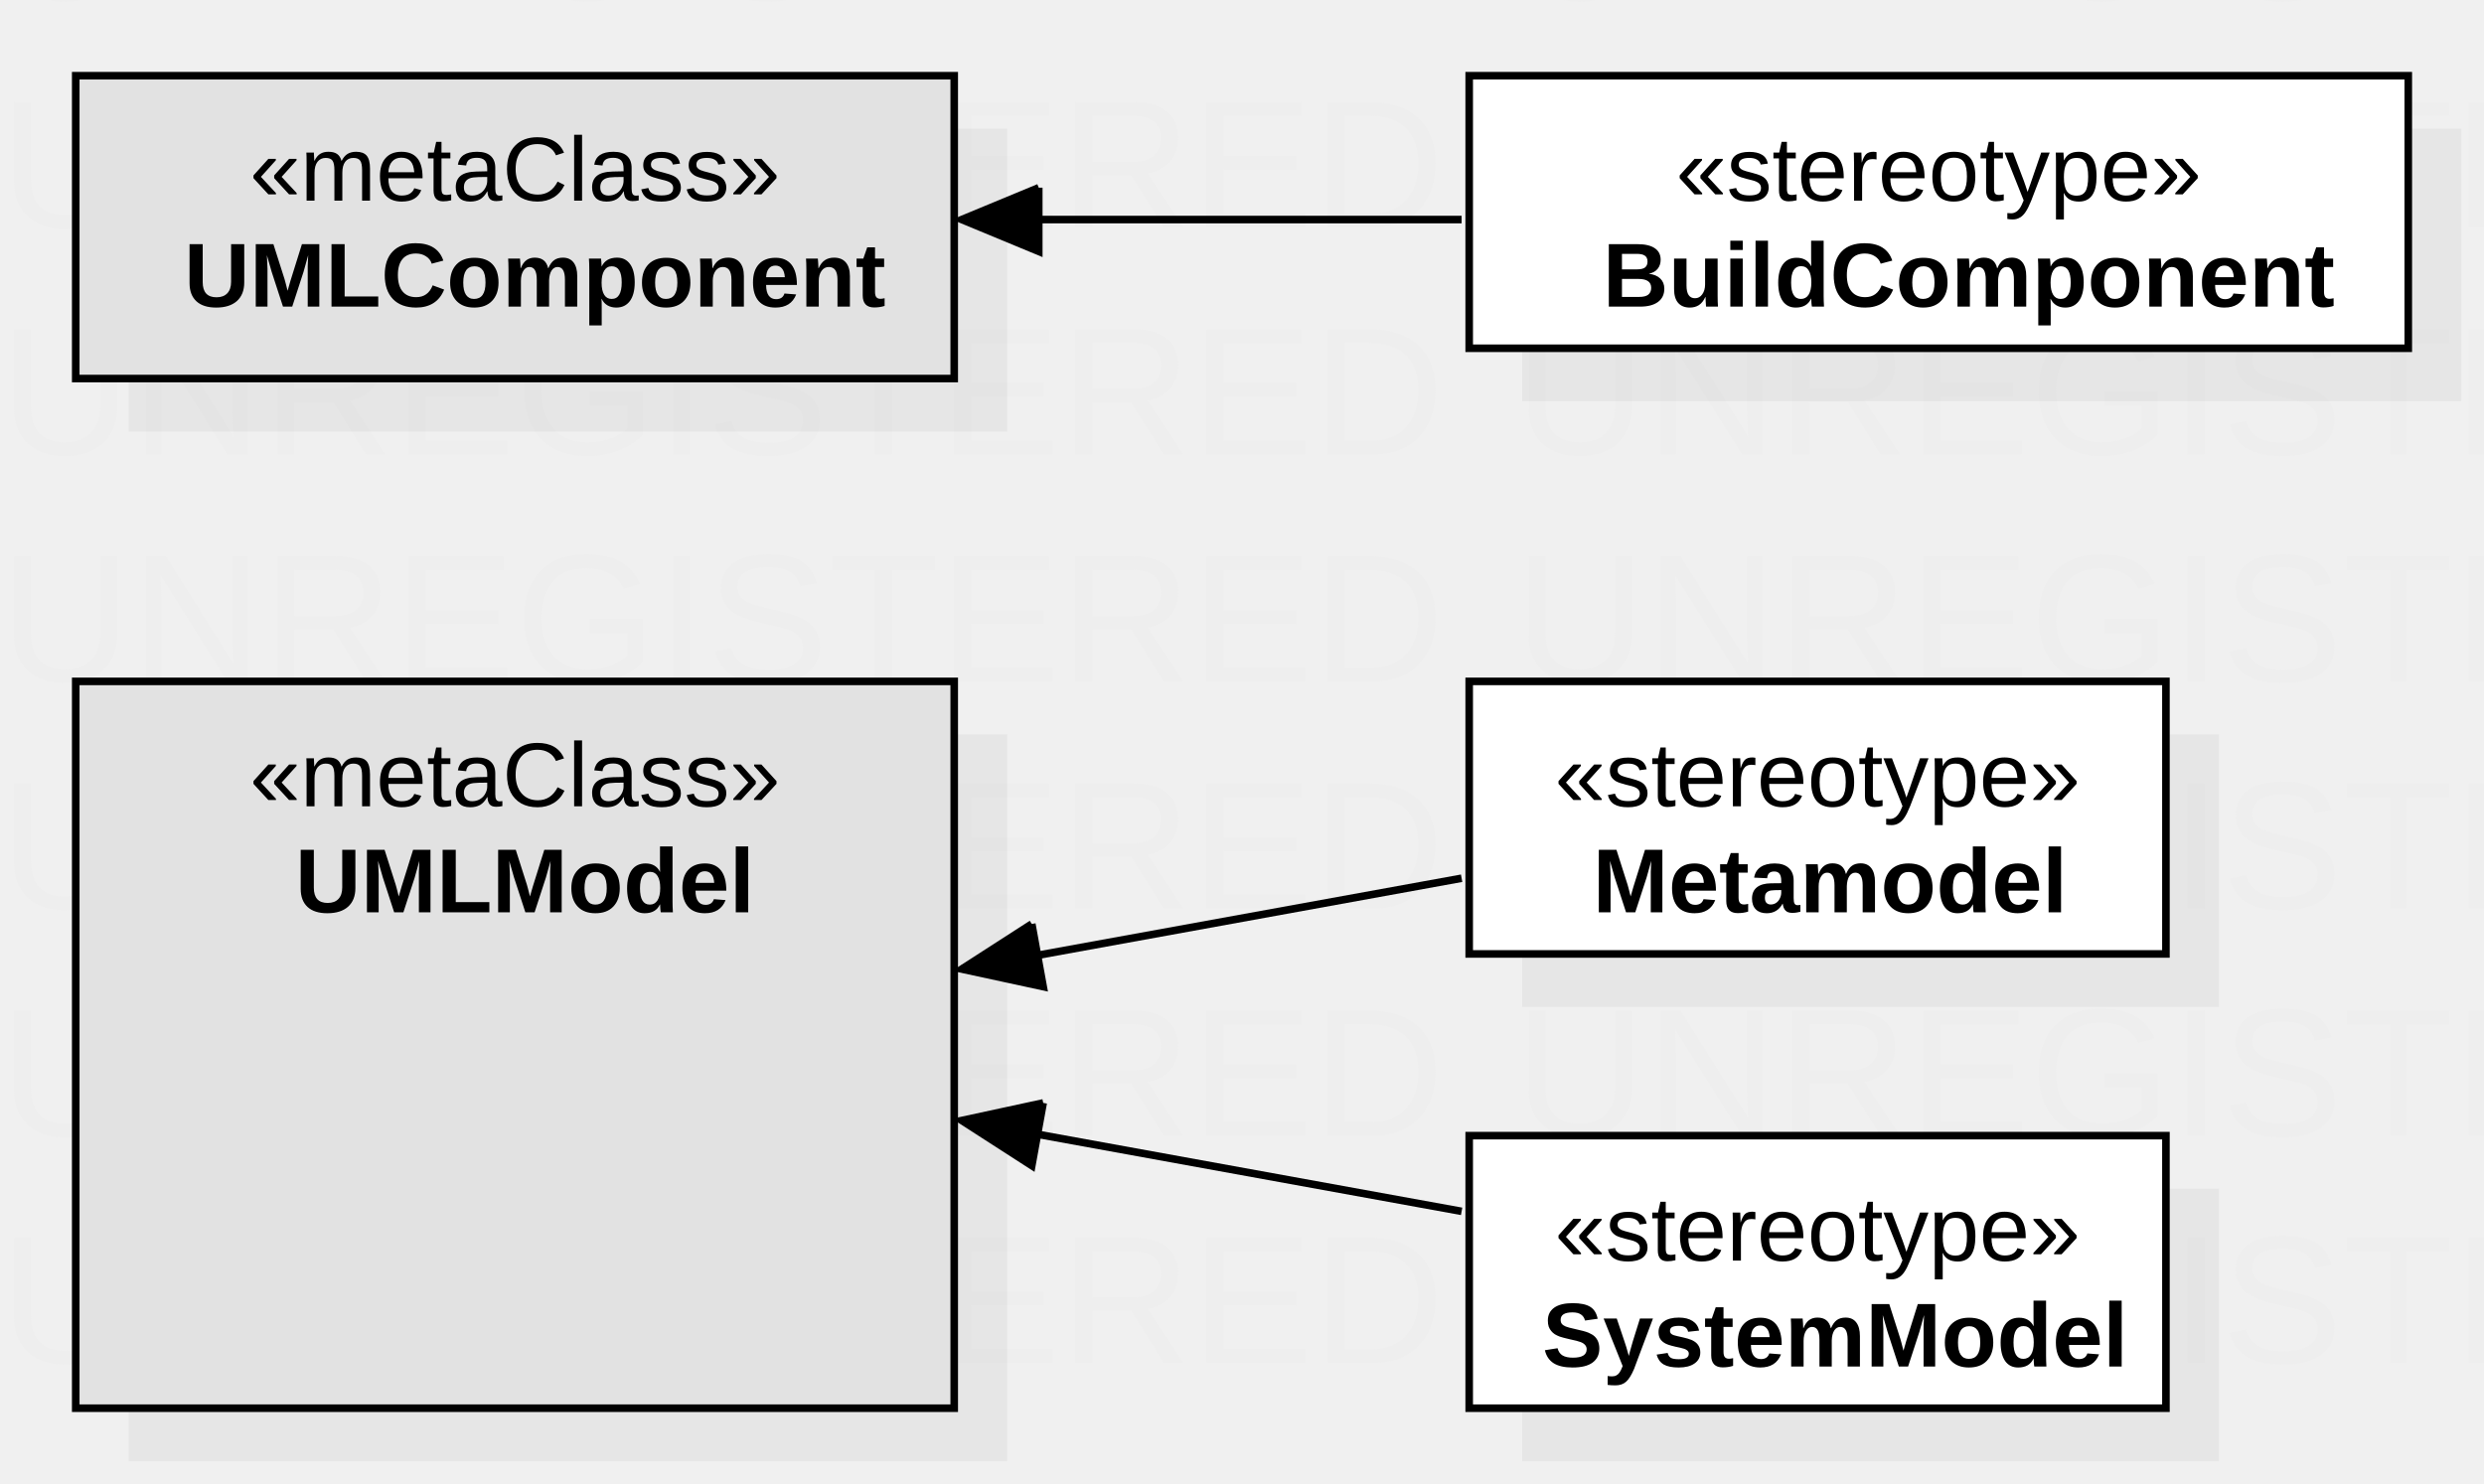
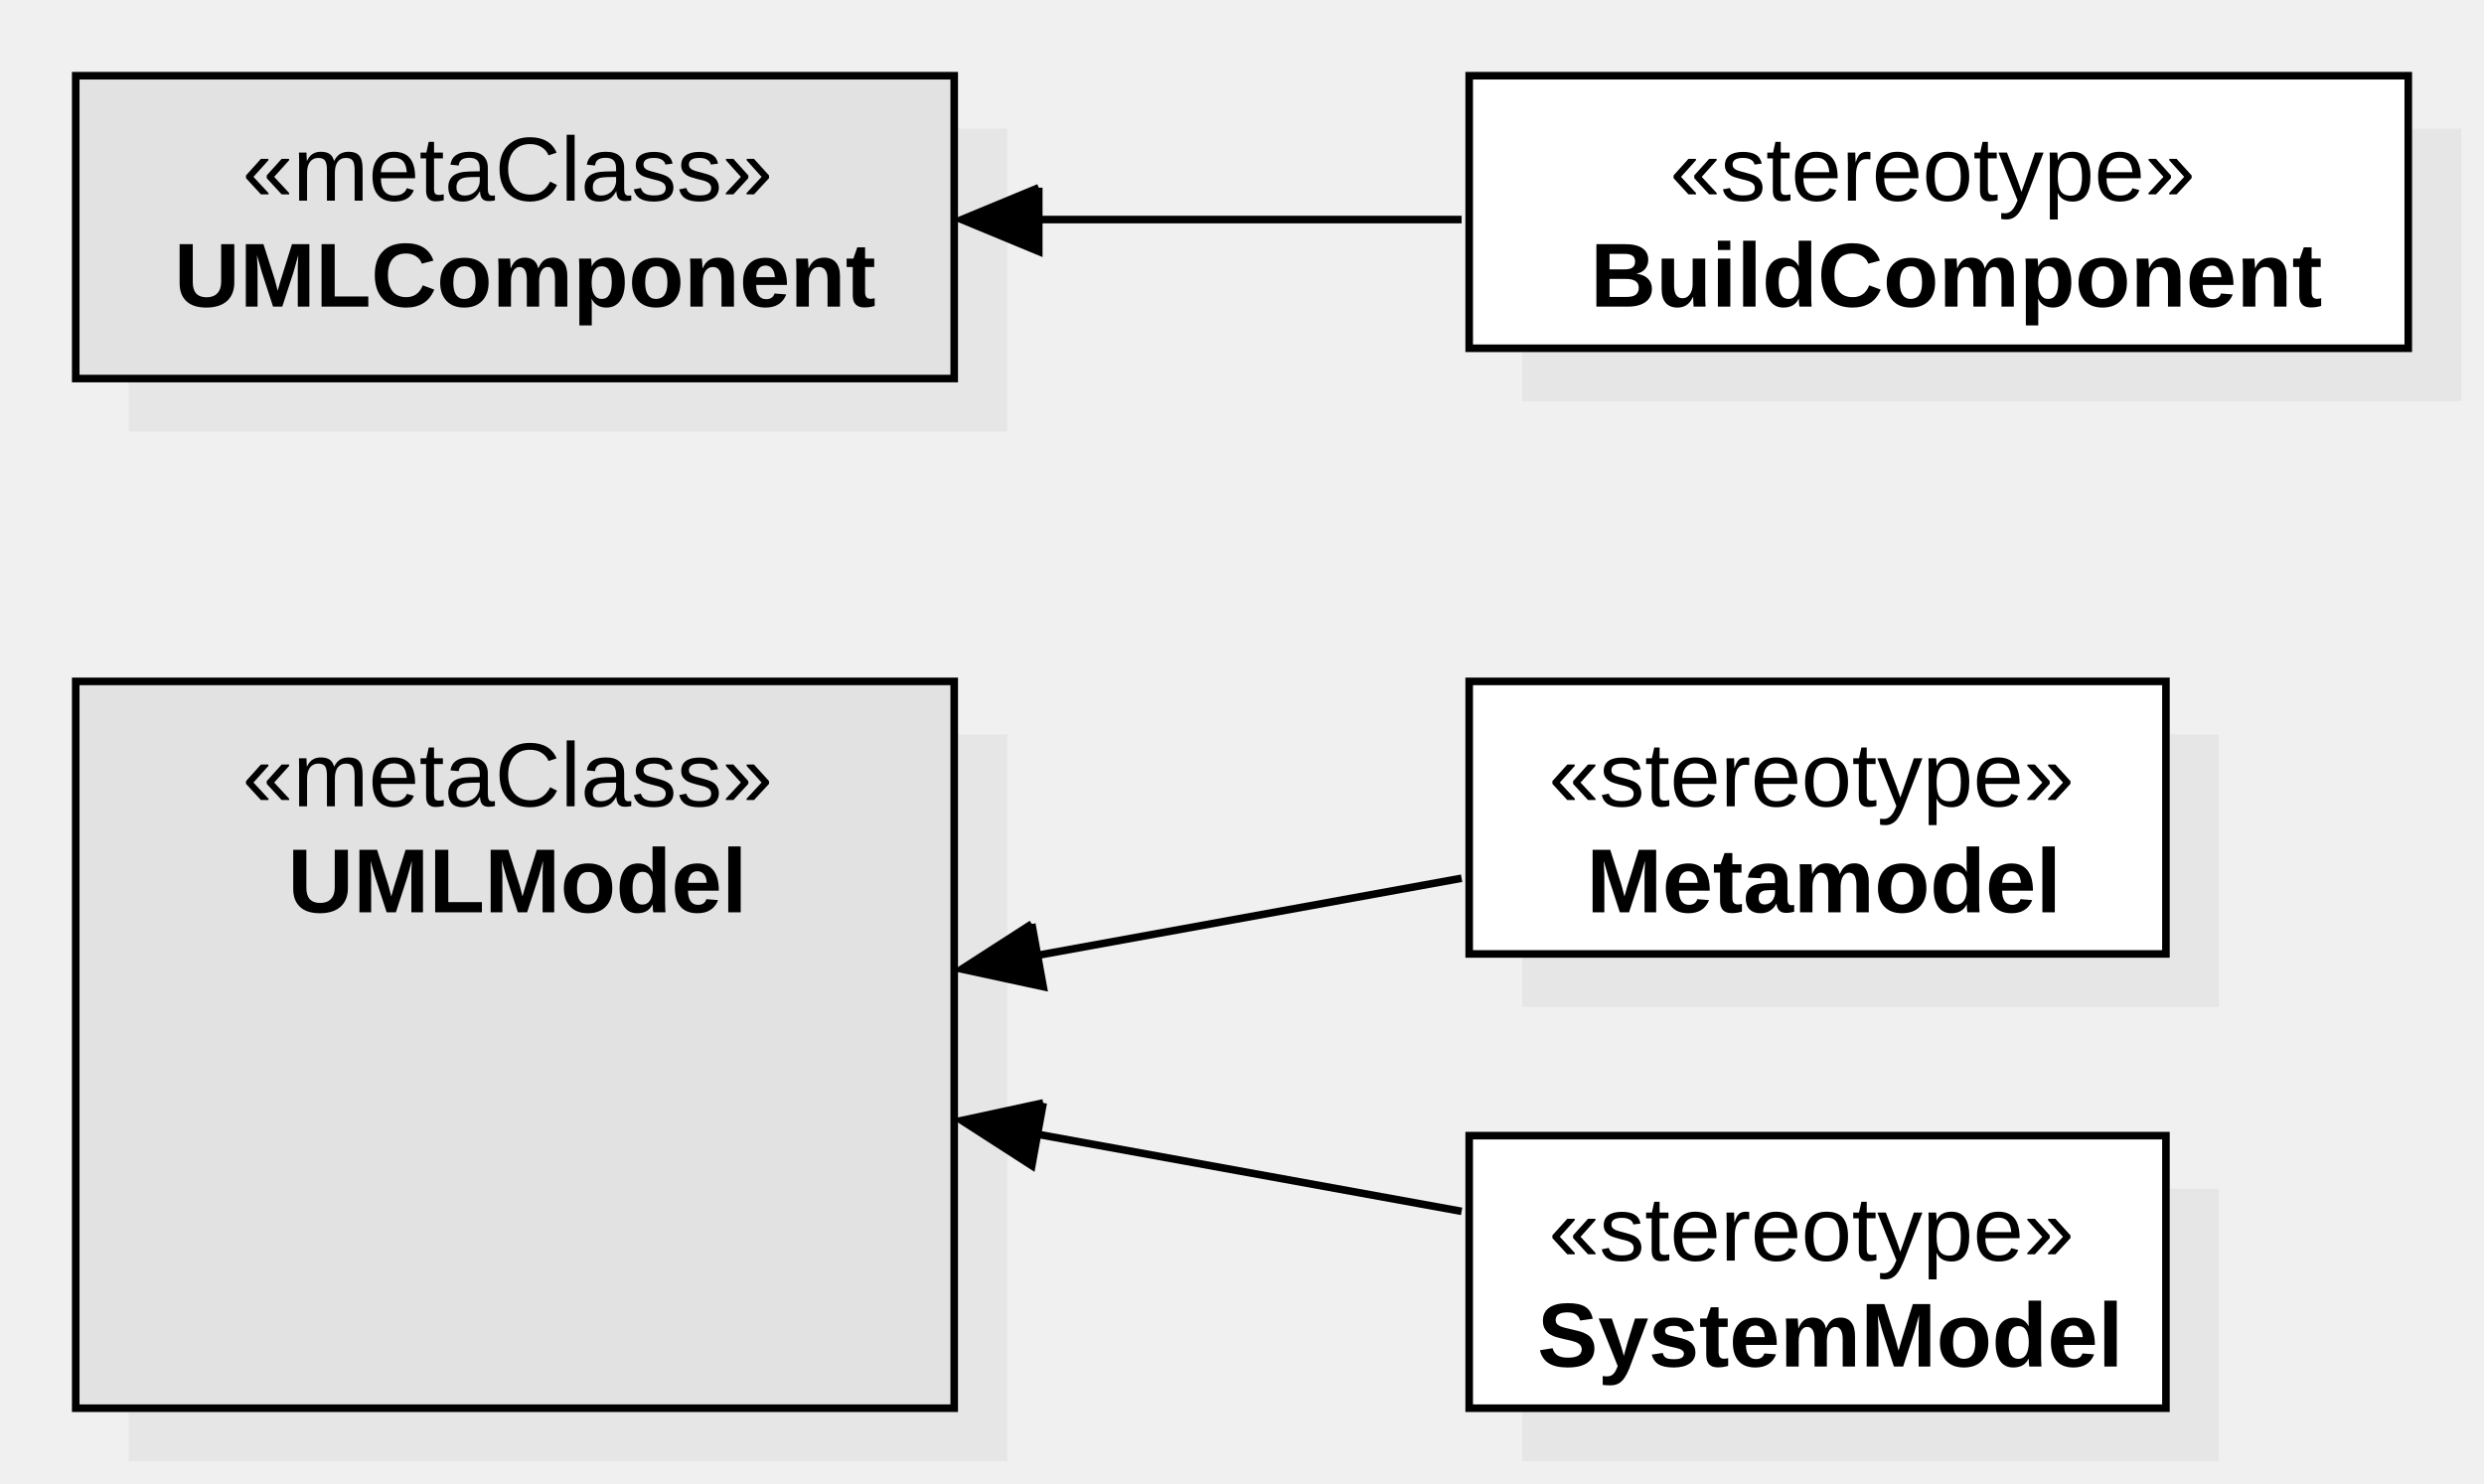
<svg xmlns="http://www.w3.org/2000/svg" version="1.1" width="328" height="196">
  <defs />
  <g>
-     <text fill="#eeeeee" stroke="none" font-family="Arial" font-size="24px" font-style="normal" font-weight="normal" text-decoration="none" x="0" y="0">UNREGISTERED</text>
-     <text fill="#eeeeee" stroke="none" font-family="Arial" font-size="24px" font-style="normal" font-weight="normal" text-decoration="none" x="0" y="30">UNREGISTERED</text>
-     <text fill="#eeeeee" stroke="none" font-family="Arial" font-size="24px" font-style="normal" font-weight="normal" text-decoration="none" x="0" y="60">UNREGISTERED</text>
-     <text fill="#eeeeee" stroke="none" font-family="Arial" font-size="24px" font-style="normal" font-weight="normal" text-decoration="none" x="0" y="90">UNREGISTERED</text>
-     <text fill="#eeeeee" stroke="none" font-family="Arial" font-size="24px" font-style="normal" font-weight="normal" text-decoration="none" x="0" y="120">UNREGISTERED</text>
-     <text fill="#eeeeee" stroke="none" font-family="Arial" font-size="24px" font-style="normal" font-weight="normal" text-decoration="none" x="0" y="150">UNREGISTERED</text>
-     <text fill="#eeeeee" stroke="none" font-family="Arial" font-size="24px" font-style="normal" font-weight="normal" text-decoration="none" x="0" y="180">UNREGISTERED</text>
-     <text fill="#eeeeee" stroke="none" font-family="Arial" font-size="24px" font-style="normal" font-weight="normal" text-decoration="none" x="200" y="0">UNREGISTERED</text>
-     <text fill="#eeeeee" stroke="none" font-family="Arial" font-size="24px" font-style="normal" font-weight="normal" text-decoration="none" x="200" y="30">UNREGISTERED</text>
-     <text fill="#eeeeee" stroke="none" font-family="Arial" font-size="24px" font-style="normal" font-weight="normal" text-decoration="none" x="200" y="60">UNREGISTERED</text>
-     <text fill="#eeeeee" stroke="none" font-family="Arial" font-size="24px" font-style="normal" font-weight="normal" text-decoration="none" x="200" y="90">UNREGISTERED</text>
-     <text fill="#eeeeee" stroke="none" font-family="Arial" font-size="24px" font-style="normal" font-weight="normal" text-decoration="none" x="200" y="120">UNREGISTERED</text>
-     <text fill="#eeeeee" stroke="none" font-family="Arial" font-size="24px" font-style="normal" font-weight="normal" text-decoration="none" x="200" y="150">UNREGISTERED</text>
-     <text fill="#eeeeee" stroke="none" font-family="Arial" font-size="24px" font-style="normal" font-weight="normal" text-decoration="none" x="200" y="180">UNREGISTERED</text>
    <g transform="translate(-30,-26) scale(1,1)">
      <rect fill="#C0C0C0" stroke="none" x="47" y="123" width="116" height="96" opacity="0.2" />
    </g>
    <g transform="translate(-30,-26) scale(1,1)">
      <rect fill="#e2e2e2" stroke="none" x="40" y="116" width="116" height="96" />
    </g>
    <g transform="translate(-30,-26) scale(1,1)">
      <path fill="none" stroke="#000000" d="M 40 116 L 156 116 L 156 212 L 40 212 L 40 116 Z Z" stroke-miterlimit="10" />
    </g>
    <g transform="translate(-30,-26) scale(1,1)">
      <g>
        <path fill="none" stroke="none" />
-         <text fill="#000000" stroke="none" font-family="Arial" font-size="12px" font-style="normal" font-weight="normal" text-decoration="none" x="62.984" y="132.5">«metaClass»</text>
+         <text fill="#000000" stroke="none" font-family="Arial" font-size="12px" font-style="normal" font-weight="normal" text-decoration="none" x="62" y="132.5">«metaClass»</text>
      </g>
    </g>
    <g transform="translate(-30,-26) scale(1,1)">
      <g>
        <path fill="none" stroke="none" />
-         <text fill="#000000" stroke="none" font-family="Arial" font-size="12px" font-style="normal" font-weight="bold" text-decoration="none" x="68.99" y="146.5">UMLModel</text>
+         <text fill="#000000" stroke="none" font-family="Arial" font-size="12px" font-style="normal" font-weight="bold" text-decoration="none" x="68" y="146.5">UMLModel</text>
      </g>
    </g>
    <g transform="translate(-30,-26) scale(1,1)">
      <rect fill="#C0C0C0" stroke="none" x="231" y="43" width="124" height="36" opacity="0.2" />
    </g>
    <g transform="translate(-30,-26) scale(1,1)">
      <rect fill="#ffffff" stroke="none" x="224" y="36" width="124" height="36" />
    </g>
    <g transform="translate(-30,-26) scale(1,1)">
      <path fill="none" stroke="#000000" d="M 224 36 L 348 36 L 348 72 L 224 72 L 224 36 Z Z" stroke-miterlimit="10" />
    </g>
    <g transform="translate(-30,-26) scale(1,1)">
      <g>
        <path fill="none" stroke="none" />
-         <text fill="#000000" stroke="none" font-family="Arial" font-size="12px" font-style="normal" font-weight="normal" text-decoration="none" x="251.31" y="52.5">«stereotype»</text>
+         <text fill="#000000" stroke="none" font-family="Arial" font-size="12px" font-style="normal" font-weight="normal" text-decoration="none" x="250.5" y="52.5">«stereotype»</text>
      </g>
    </g>
    <g transform="translate(-30,-26) scale(1,1)">
      <g>
        <path fill="none" stroke="none" />
-         <text fill="#000000" stroke="none" font-family="Arial" font-size="12px" font-style="normal" font-weight="bold" text-decoration="none" x="241.639" y="66.5">BuildComponent</text>
+         <text fill="#000000" stroke="none" font-family="Arial" font-size="12px" font-style="normal" font-weight="bold" text-decoration="none" x="240" y="66.5">BuildComponent</text>
      </g>
    </g>
    <g transform="translate(-30,-26) scale(1,1)">
      <rect fill="#C0C0C0" stroke="none" x="231" y="123" width="92" height="36" opacity="0.2" />
    </g>
    <g transform="translate(-30,-26) scale(1,1)">
      <rect fill="#ffffff" stroke="none" x="224" y="116" width="92" height="36" />
    </g>
    <g transform="translate(-30,-26) scale(1,1)">
      <path fill="none" stroke="#000000" d="M 224 116 L 316 116 L 316 152 L 224 152 L 224 116 Z Z" stroke-miterlimit="10" />
    </g>
    <g transform="translate(-30,-26) scale(1,1)">
      <g>
        <path fill="none" stroke="none" />
-         <text fill="#000000" stroke="none" font-family="Arial" font-size="12px" font-style="normal" font-weight="normal" text-decoration="none" x="235.31" y="132.5">«stereotype»</text>
+         <text fill="#000000" stroke="none" font-family="Arial" font-size="12px" font-style="normal" font-weight="normal" text-decoration="none" x="234.5" y="132.5">«stereotype»</text>
      </g>
    </g>
    <g transform="translate(-30,-26) scale(1,1)">
      <g>
        <path fill="none" stroke="none" />
-         <text fill="#000000" stroke="none" font-family="Arial" font-size="12px" font-style="normal" font-weight="bold" text-decoration="none" x="240.319" y="146.5">Metamodel</text>
+         <text fill="#000000" stroke="none" font-family="Arial" font-size="12px" font-style="normal" font-weight="bold" text-decoration="none" x="239.5" y="146.5">Metamodel</text>
      </g>
    </g>
    <g transform="translate(-30,-26) scale(1,1)">
      <rect fill="#C0C0C0" stroke="none" x="231" y="183" width="92" height="36" opacity="0.2" />
    </g>
    <g transform="translate(-30,-26) scale(1,1)">
      <rect fill="#ffffff" stroke="none" x="224" y="176" width="92" height="36" />
    </g>
    <g transform="translate(-30,-26) scale(1,1)">
      <path fill="none" stroke="#000000" d="M 224 176 L 316 176 L 316 212 L 224 212 L 224 176 Z Z" stroke-miterlimit="10" />
    </g>
    <g transform="translate(-30,-26) scale(1,1)">
      <g>
        <path fill="none" stroke="none" />
-         <text fill="#000000" stroke="none" font-family="Arial" font-size="12px" font-style="normal" font-weight="normal" text-decoration="none" x="235.31" y="192.5">«stereotype»</text>
+         <text fill="#000000" stroke="none" font-family="Arial" font-size="12px" font-style="normal" font-weight="normal" text-decoration="none" x="234.5" y="192.5">«stereotype»</text>
      </g>
    </g>
    <g transform="translate(-30,-26) scale(1,1)">
      <g>
        <path fill="none" stroke="none" />
-         <text fill="#000000" stroke="none" font-family="Arial" font-size="12px" font-style="normal" font-weight="bold" text-decoration="none" x="233.654" y="206.5">SystemModel</text>
+         <text fill="#000000" stroke="none" font-family="Arial" font-size="12px" font-style="normal" font-weight="bold" text-decoration="none" x="233" y="206.5">SystemModel</text>
      </g>
    </g>
    <g transform="translate(-30,-26) scale(1,1)">
      <path fill="none" stroke="#000000" d="M 223 142 L 157 154" stroke-miterlimit="10" />
    </g>
    <g transform="translate(-30,-26) scale(1,1)">
      <path fill="#000000" stroke="none" d="M 166.246 148.04 L 157 154 L 167.752 156.324" />
    </g>
    <g transform="translate(-30,-26) scale(1,1)">
      <path fill="none" stroke="#000000" d="M 166.246 148.04 L 157 154 L 167.752 156.324 L 166.246 148.04" stroke-miterlimit="10" />
    </g>
    <g transform="translate(-30,-26) scale(1,1)">
      <path fill="none" stroke="#000000" d="M 223 186 L 157 174" stroke-miterlimit="10" />
    </g>
    <g transform="translate(-30,-26) scale(1,1)">
      <path fill="#000000" stroke="none" d="M 167.752 171.676 L 157 174 L 166.246 179.96" />
    </g>
    <g transform="translate(-30,-26) scale(1,1)">
      <path fill="none" stroke="#000000" d="M 167.752 171.676 L 157 174 L 166.246 179.96 L 167.752 171.676" stroke-miterlimit="10" />
    </g>
    <g transform="translate(-30,-26) scale(1,1)">
      <rect fill="#C0C0C0" stroke="none" x="47" y="43" width="116" height="40" opacity="0.2" />
    </g>
    <g transform="translate(-30,-26) scale(1,1)">
      <rect fill="#e2e2e2" stroke="none" x="40" y="36" width="116" height="40" />
    </g>
    <g transform="translate(-30,-26) scale(1,1)">
      <path fill="none" stroke="#000000" d="M 40 36 L 156 36 L 156 76 L 40 76 L 40 36 Z Z" stroke-miterlimit="10" />
    </g>
    <g transform="translate(-30,-26) scale(1,1)">
      <g>
        <path fill="none" stroke="none" />
-         <text fill="#000000" stroke="none" font-family="Arial" font-size="12px" font-style="normal" font-weight="normal" text-decoration="none" x="62.984" y="52.5">«metaClass»</text>
+         <text fill="#000000" stroke="none" font-family="Arial" font-size="12px" font-style="normal" font-weight="normal" text-decoration="none" x="62" y="52.5">«metaClass»</text>
      </g>
    </g>
    <g transform="translate(-30,-26) scale(1,1)">
      <g>
        <path fill="none" stroke="none" />
-         <text fill="#000000" stroke="none" font-family="Arial" font-size="12px" font-style="normal" font-weight="bold" text-decoration="none" x="54.312" y="66.5">UMLComponent</text>
+         <text fill="#000000" stroke="none" font-family="Arial" font-size="12px" font-style="normal" font-weight="bold" text-decoration="none" x="53" y="66.5">UMLComponent</text>
      </g>
    </g>
    <g transform="translate(-30,-26) scale(1,1)">
      <path fill="none" stroke="#000000" d="M 223 55 L 157 55" stroke-miterlimit="10" />
    </g>
    <g transform="translate(-30,-26) scale(1,1)">
      <path fill="#000000" stroke="none" d="M 167.163 50.79 L 157 55 L 167.163 59.21" />
    </g>
    <g transform="translate(-30,-26) scale(1,1)">
      <path fill="none" stroke="#000000" d="M 167.163 50.79 L 157 55 L 167.163 59.21 L 167.163 50.79" stroke-miterlimit="10" />
    </g>
  </g>
</svg>
